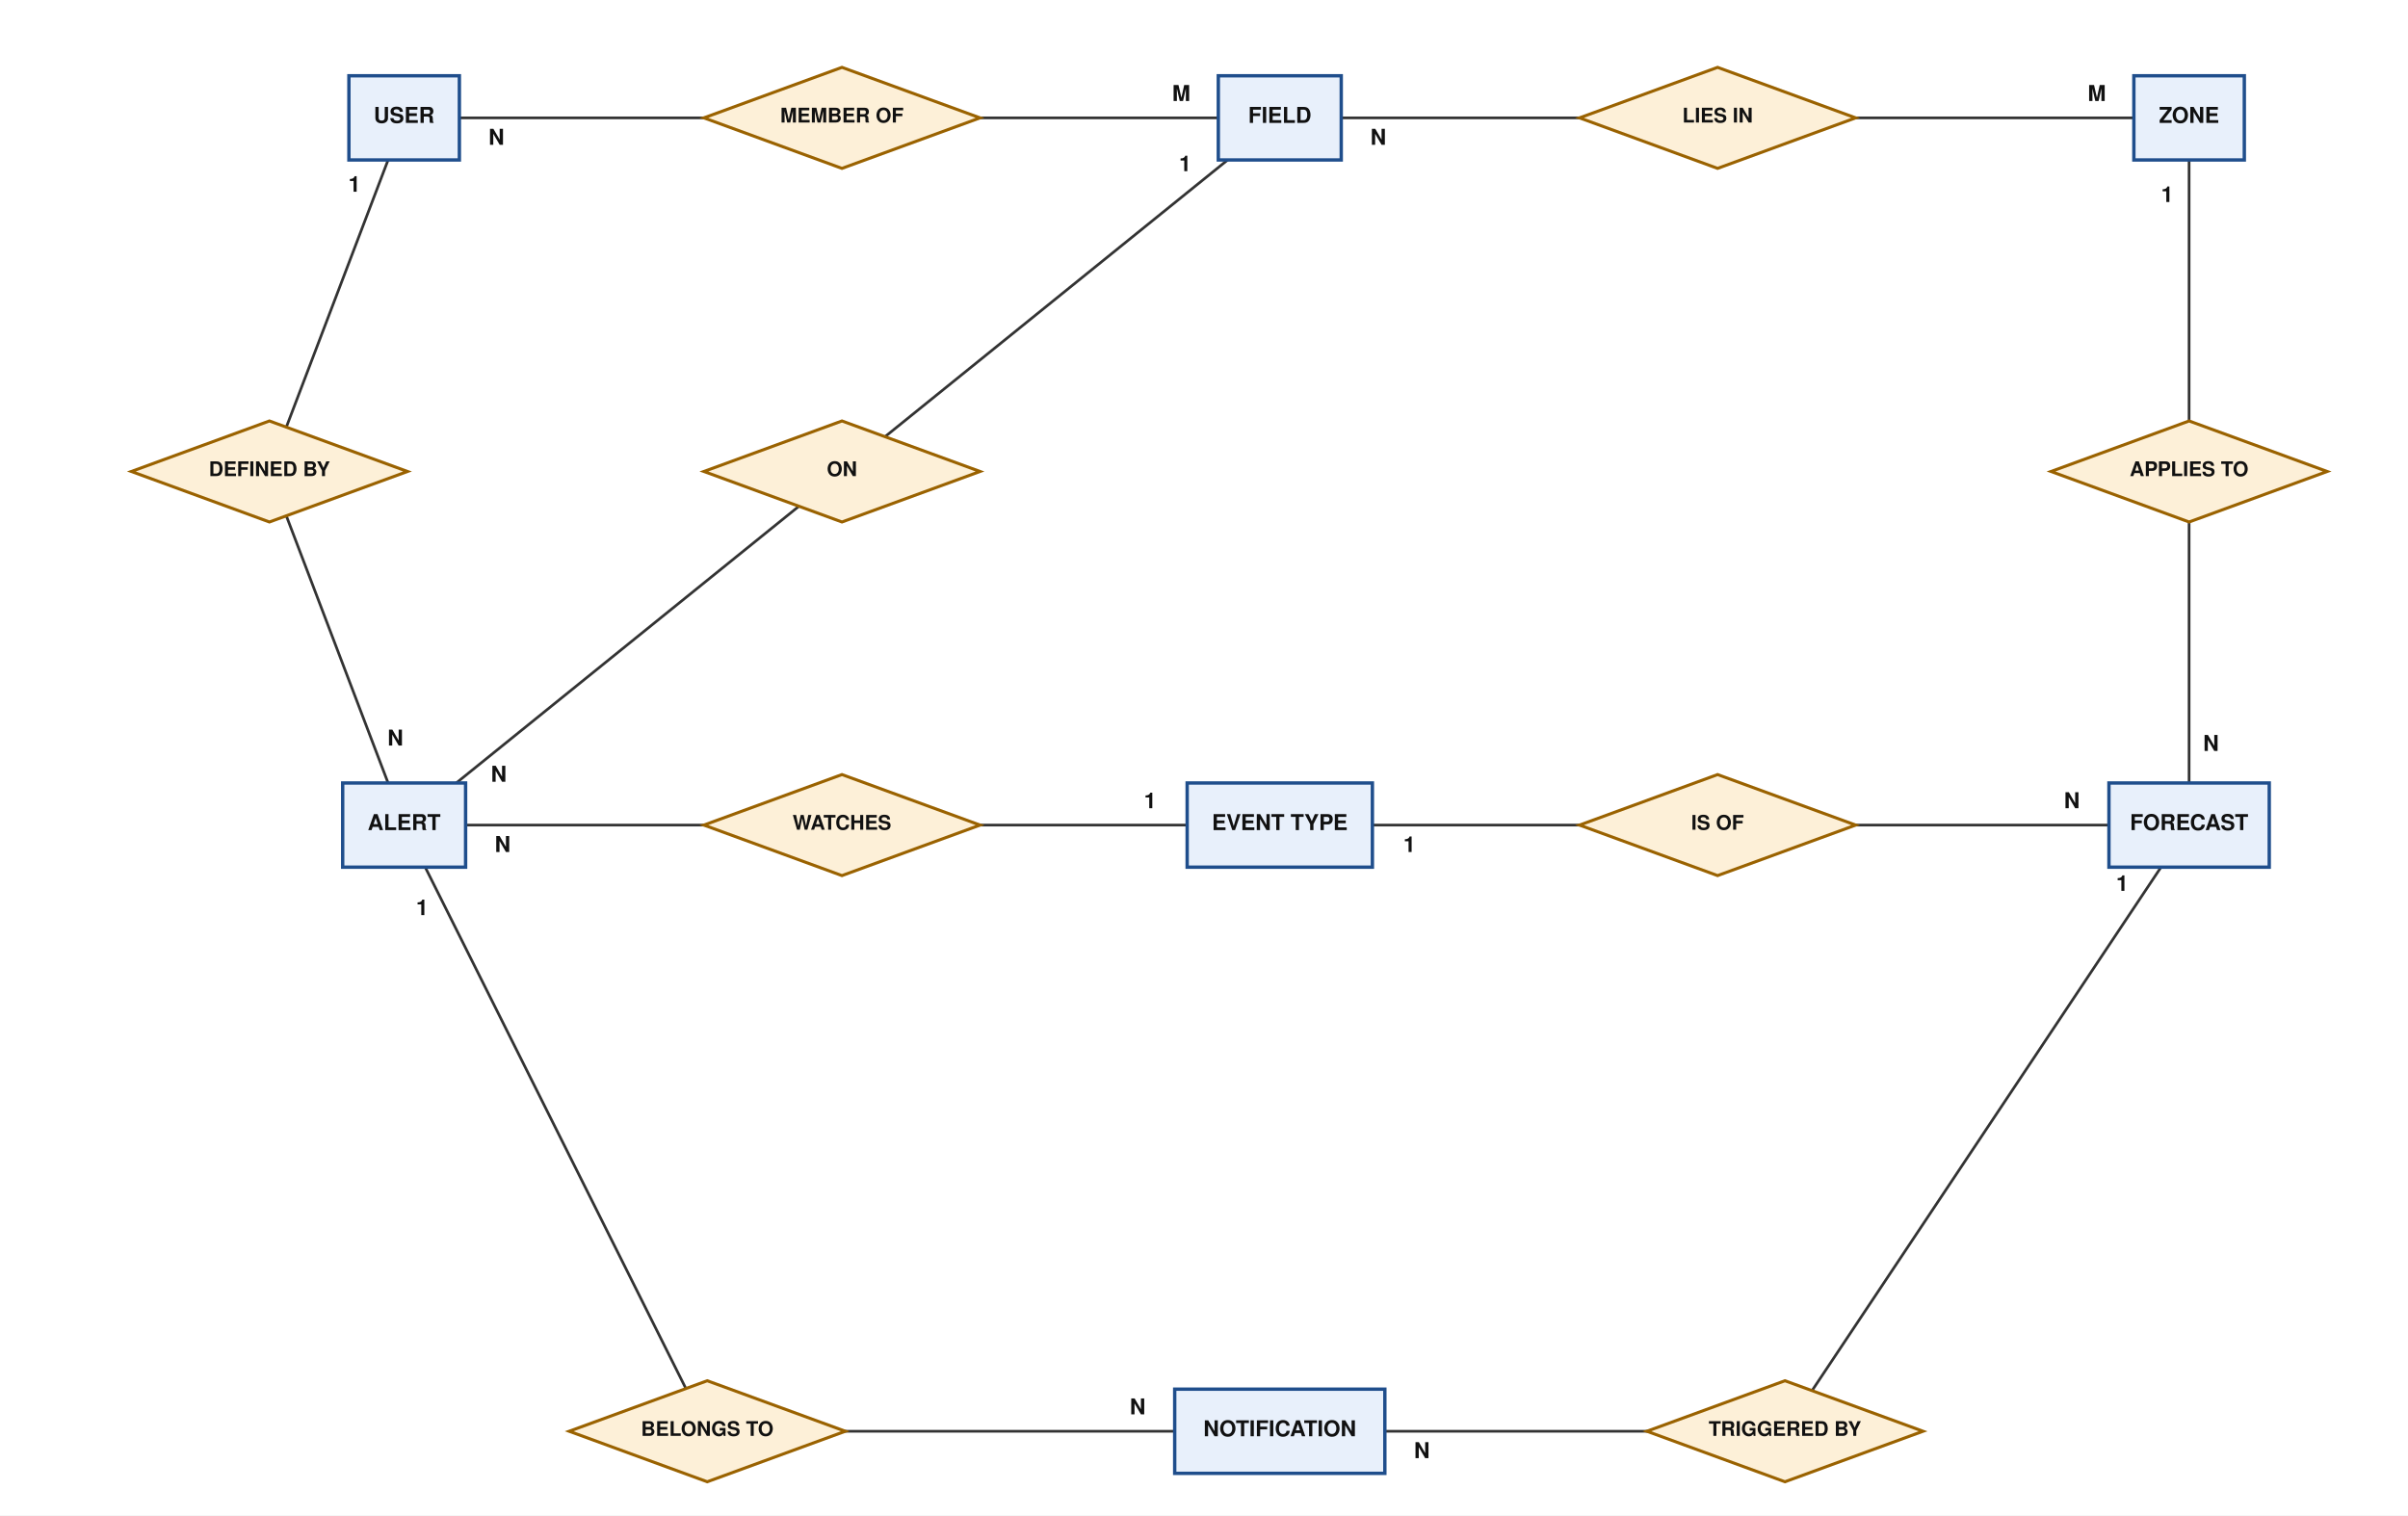
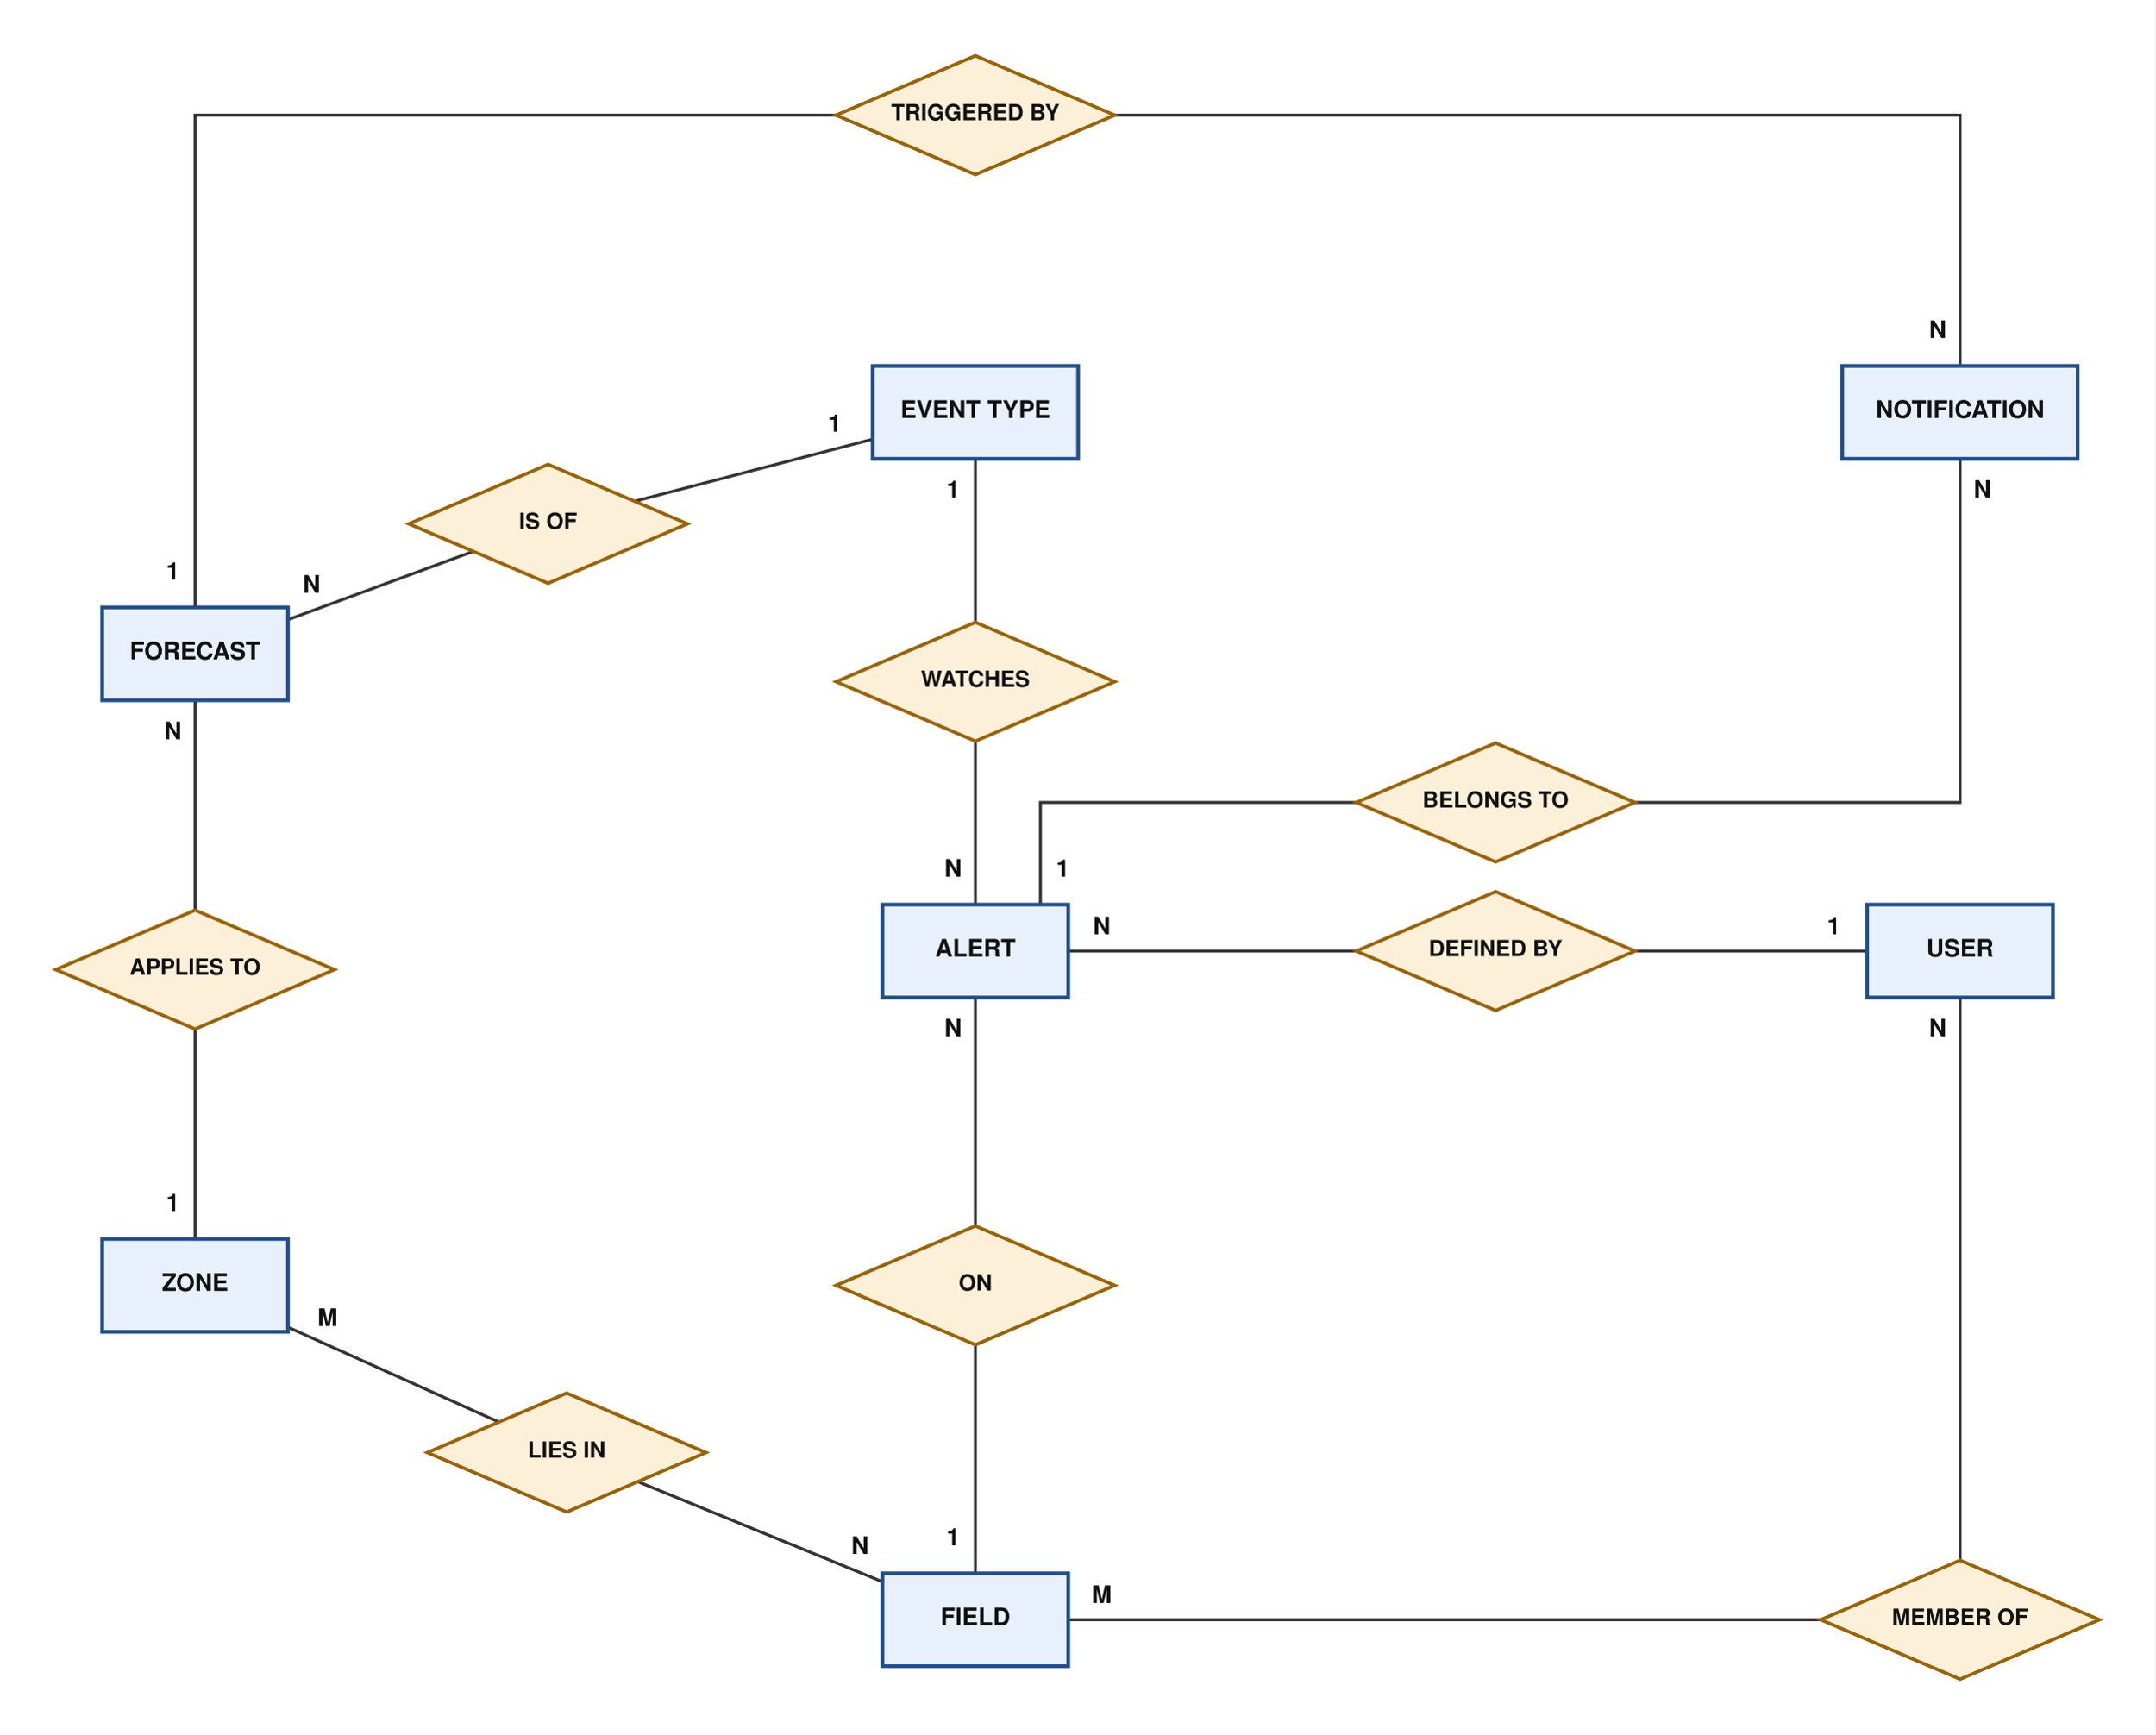
- <svg xmlns="http://www.w3.org/2000/svg" viewBox="60 150 1430 900" width="1430" height="900" role="img" aria-label="Conceptual model: entities, relationships and cardinalities">
-   <rect x="60" y="150" width="1430" height="900" fill="#ffffff" />
-   <line x1="560" y1="220" x2="300" y2="220" stroke="#333333" stroke-width="1.6" />
-   <line x1="560" y1="220" x2="820" y2="220" stroke="#333333" stroke-width="1.6" />
-   <line x1="1080" y1="220" x2="820" y2="220" stroke="#333333" stroke-width="1.6" />
-   <line x1="1080" y1="220" x2="1360" y2="220" stroke="#333333" stroke-width="1.6" />
-   <line x1="1360" y1="430" x2="1360" y2="640" stroke="#333333" stroke-width="1.6" />
-   <line x1="1360" y1="430" x2="1360" y2="220" stroke="#333333" stroke-width="1.6" />
-   <line x1="1080" y1="640" x2="1360" y2="640" stroke="#333333" stroke-width="1.6" />
-   <line x1="1080" y1="640" x2="820" y2="640" stroke="#333333" stroke-width="1.6" />
-   <line x1="220" y1="430" x2="300" y2="640" stroke="#333333" stroke-width="1.6" />
-   <line x1="220" y1="430" x2="300" y2="220" stroke="#333333" stroke-width="1.6" />
-   <line x1="560" y1="430" x2="300" y2="640" stroke="#333333" stroke-width="1.6" />
-   <line x1="560" y1="430" x2="820" y2="220" stroke="#333333" stroke-width="1.6" />
-   <line x1="560" y1="640" x2="300" y2="640" stroke="#333333" stroke-width="1.6" />
-   <line x1="560" y1="640" x2="820" y2="640" stroke="#333333" stroke-width="1.6" />
-   <line x1="480" y1="1000" x2="820" y2="1000" stroke="#333333" stroke-width="1.6" />
-   <line x1="480" y1="1000" x2="300" y2="640" stroke="#333333" stroke-width="1.6" />
-   <line x1="1120" y1="1000" x2="820" y2="1000" stroke="#333333" stroke-width="1.6" />
-   <line x1="1120" y1="1000" x2="1360" y2="640" stroke="#333333" stroke-width="1.6" />
-   <polygon points="478,220 560,190 642,220 560,250" fill="#fdf0d8" stroke="#9a6200" stroke-width="1.8" />
-   <text x="560.0" y="220.0" font-family="Helvetica, Arial, sans-serif" font-size="12" font-weight="bold" fill="#111111" text-anchor="middle" dominant-baseline="central">MEMBER OF</text>
-   <polygon points="998,220 1080,190 1162,220 1080,250" fill="#fdf0d8" stroke="#9a6200" stroke-width="1.8" />
-   <text x="1080.0" y="220.0" font-family="Helvetica, Arial, sans-serif" font-size="12" font-weight="bold" fill="#111111" text-anchor="middle" dominant-baseline="central">LIES IN</text>
-   <polygon points="1278,430 1360,400 1442,430 1360,460" fill="#fdf0d8" stroke="#9a6200" stroke-width="1.8" />
-   <text x="1360.0" y="430.0" font-family="Helvetica, Arial, sans-serif" font-size="12" font-weight="bold" fill="#111111" text-anchor="middle" dominant-baseline="central">APPLIES TO</text>
-   <polygon points="998,640 1080,610 1162,640 1080,670" fill="#fdf0d8" stroke="#9a6200" stroke-width="1.8" />
-   <text x="1080.0" y="640.0" font-family="Helvetica, Arial, sans-serif" font-size="12" font-weight="bold" fill="#111111" text-anchor="middle" dominant-baseline="central">IS OF</text>
-   <polygon points="138,430 220,400 302,430 220,460" fill="#fdf0d8" stroke="#9a6200" stroke-width="1.8" />
-   <text x="220.0" y="430.0" font-family="Helvetica, Arial, sans-serif" font-size="12" font-weight="bold" fill="#111111" text-anchor="middle" dominant-baseline="central">DEFINED BY</text>
-   <polygon points="478,430 560,400 642,430 560,460" fill="#fdf0d8" stroke="#9a6200" stroke-width="1.8" />
-   <text x="560.0" y="430.0" font-family="Helvetica, Arial, sans-serif" font-size="12" font-weight="bold" fill="#111111" text-anchor="middle" dominant-baseline="central">ON</text>
-   <polygon points="478,640 560,610 642,640 560,670" fill="#fdf0d8" stroke="#9a6200" stroke-width="1.8" />
-   <text x="560.0" y="640.0" font-family="Helvetica, Arial, sans-serif" font-size="12" font-weight="bold" fill="#111111" text-anchor="middle" dominant-baseline="central">WATCHES</text>
-   <polygon points="398,1000 480,970 562,1000 480,1030" fill="#fdf0d8" stroke="#9a6200" stroke-width="1.8" />
-   <text x="480.0" y="1000.0" font-family="Helvetica, Arial, sans-serif" font-size="12" font-weight="bold" fill="#111111" text-anchor="middle" dominant-baseline="central">BELONGS TO</text>
-   <polygon points="1038,1000 1120,970 1202,1000 1120,1030" fill="#fdf0d8" stroke="#9a6200" stroke-width="1.8" />
-   <text x="1120.0" y="1000.0" font-family="Helvetica, Arial, sans-serif" font-size="12" font-weight="bold" fill="#111111" text-anchor="middle" dominant-baseline="central">TRIGGERED BY</text>
-   <rect x="267.2" y="195.0" width="65.6" height="50" fill="#e8f0fb" stroke="#1f4e8c" stroke-width="2" />
-   <text x="300.0" y="220.0" font-family="Helvetica, Arial, sans-serif" font-size="13" font-weight="bold" fill="#111111" text-anchor="middle" dominant-baseline="central">USER</text>
-   <rect x="783.5" y="195.0" width="73.0" height="50" fill="#e8f0fb" stroke="#1f4e8c" stroke-width="2" />
-   <text x="820.0" y="220.0" font-family="Helvetica, Arial, sans-serif" font-size="13" font-weight="bold" fill="#111111" text-anchor="middle" dominant-baseline="central">FIELD</text>
-   <rect x="1327.2" y="195.0" width="65.6" height="50" fill="#e8f0fb" stroke="#1f4e8c" stroke-width="2" />
-   <text x="1360.0" y="220.0" font-family="Helvetica, Arial, sans-serif" font-size="13" font-weight="bold" fill="#111111" text-anchor="middle" dominant-baseline="central">ZONE</text>
-   <rect x="1312.4" y="615.0" width="95.2" height="50" fill="#e8f0fb" stroke="#1f4e8c" stroke-width="2" />
-   <text x="1360.0" y="640.0" font-family="Helvetica, Arial, sans-serif" font-size="13" font-weight="bold" fill="#111111" text-anchor="middle" dominant-baseline="central">FORECAST</text>
-   <rect x="765.0" y="615.0" width="110.0" height="50" fill="#e8f0fb" stroke="#1f4e8c" stroke-width="2" />
-   <text x="820.0" y="640.0" font-family="Helvetica, Arial, sans-serif" font-size="13" font-weight="bold" fill="#111111" text-anchor="middle" dominant-baseline="central">EVENT TYPE</text>
-   <rect x="263.5" y="615.0" width="73.0" height="50" fill="#e8f0fb" stroke="#1f4e8c" stroke-width="2" />
-   <text x="300.0" y="640.0" font-family="Helvetica, Arial, sans-serif" font-size="13" font-weight="bold" fill="#111111" text-anchor="middle" dominant-baseline="central">ALERT</text>
-   <rect x="757.6" y="975.0" width="124.8" height="50" fill="#e8f0fb" stroke="#1f4e8c" stroke-width="2" />
-   <text x="820.0" y="1000.0" font-family="Helvetica, Arial, sans-serif" font-size="13" font-weight="bold" fill="#111111" text-anchor="middle" dominant-baseline="central">NOTIFICATION</text>
-   <rect x="346.8" y="224.0" width="16" height="18" rx="3" fill="#ffffff" />
-   <text x="354.8" y="233.0" font-family="Helvetica, Arial, sans-serif" font-size="13" font-weight="bold" fill="#111111" text-anchor="middle" dominant-baseline="central">N</text>
-   <rect x="753.5" y="198.0" width="16" height="18" rx="3" fill="#ffffff" />
-   <text x="761.5" y="207.0" font-family="Helvetica, Arial, sans-serif" font-size="13" font-weight="bold" fill="#111111" text-anchor="middle" dominant-baseline="central">M</text>
-   <rect x="870.5" y="224.0" width="16" height="18" rx="3" fill="#ffffff" />
-   <text x="878.5" y="233.0" font-family="Helvetica, Arial, sans-serif" font-size="13" font-weight="bold" fill="#111111" text-anchor="middle" dominant-baseline="central">N</text>
-   <rect x="1297.2" y="198.0" width="16" height="18" rx="3" fill="#ffffff" />
-   <text x="1305.2" y="207.0" font-family="Helvetica, Arial, sans-serif" font-size="13" font-weight="bold" fill="#111111" text-anchor="middle" dominant-baseline="central">M</text>
-   <rect x="1365.0" y="584.0" width="16" height="18" rx="3" fill="#ffffff" />
-   <text x="1373.0" y="593.0" font-family="Helvetica, Arial, sans-serif" font-size="13" font-weight="bold" fill="#111111" text-anchor="middle" dominant-baseline="central">N</text>
-   <rect x="1339.0" y="258.0" width="16" height="18" rx="3" fill="#ffffff" />
-   <text x="1347.0" y="267.0" font-family="Helvetica, Arial, sans-serif" font-size="13" font-weight="bold" fill="#111111" text-anchor="middle" dominant-baseline="central">1</text>
-   <rect x="1282.4" y="618.0" width="16" height="18" rx="3" fill="#ffffff" />
-   <text x="1290.4" y="627.0" font-family="Helvetica, Arial, sans-serif" font-size="13" font-weight="bold" fill="#111111" text-anchor="middle" dominant-baseline="central">N</text>
-   <rect x="889.0" y="644.0" width="16" height="18" rx="3" fill="#ffffff" />
-   <text x="897.0" y="653.0" font-family="Helvetica, Arial, sans-serif" font-size="13" font-weight="bold" fill="#111111" text-anchor="middle" dominant-baseline="central">1</text>
-   <rect x="286.8" y="580.8" width="16" height="18" rx="3" fill="#ffffff" />
-   <text x="294.8" y="589.8" font-family="Helvetica, Arial, sans-serif" font-size="13" font-weight="bold" fill="#111111" text-anchor="middle" dominant-baseline="central">N</text>
-   <rect x="262.5" y="251.9" width="16" height="18" rx="3" fill="#ffffff" />
-   <text x="270.5" y="260.9" font-family="Helvetica, Arial, sans-serif" font-size="13" font-weight="bold" fill="#111111" text-anchor="middle" dominant-baseline="central">1</text>
-   <rect x="348.2" y="602.3" width="16" height="18" rx="3" fill="#ffffff" />
-   <text x="356.2" y="611.3" font-family="Helvetica, Arial, sans-serif" font-size="13" font-weight="bold" fill="#111111" text-anchor="middle" dominant-baseline="central">N</text>
-   <rect x="755.8" y="239.7" width="16" height="18" rx="3" fill="#ffffff" />
-   <text x="763.8" y="248.7" font-family="Helvetica, Arial, sans-serif" font-size="13" font-weight="bold" fill="#111111" text-anchor="middle" dominant-baseline="central">1</text>
-   <rect x="350.5" y="644.0" width="16" height="18" rx="3" fill="#ffffff" />
-   <text x="358.5" y="653.0" font-family="Helvetica, Arial, sans-serif" font-size="13" font-weight="bold" fill="#111111" text-anchor="middle" dominant-baseline="central">N</text>
-   <rect x="735.0" y="618.0" width="16" height="18" rx="3" fill="#ffffff" />
-   <text x="743.0" y="627.0" font-family="Helvetica, Arial, sans-serif" font-size="13" font-weight="bold" fill="#111111" text-anchor="middle" dominant-baseline="central">1</text>
-   <rect x="727.6" y="978.0" width="16" height="18" rx="3" fill="#ffffff" />
-   <text x="735.6" y="987.0" font-family="Helvetica, Arial, sans-serif" font-size="13" font-weight="bold" fill="#111111" text-anchor="middle" dominant-baseline="central">N</text>
-   <rect x="302.7" y="681.5" width="16" height="18" rx="3" fill="#ffffff" />
-   <text x="310.7" y="690.5" font-family="Helvetica, Arial, sans-serif" font-size="13" font-weight="bold" fill="#111111" text-anchor="middle" dominant-baseline="central">1</text>
-   <rect x="896.4" y="1004.0" width="16" height="18" rx="3" fill="#ffffff" />
-   <text x="904.4" y="1013.0" font-family="Helvetica, Arial, sans-serif" font-size="13" font-weight="bold" fill="#111111" text-anchor="middle" dominant-baseline="central">N</text>
-   <rect x="1312.3" y="667.1" width="16" height="18" rx="3" fill="#ffffff" />
-   <text x="1320.3" y="676.1" font-family="Helvetica, Arial, sans-serif" font-size="13" font-weight="bold" fill="#111111" text-anchor="middle" dominant-baseline="central">1</text>
+ <svg xmlns="http://www.w3.org/2000/svg" viewBox="195 8 1160 934" width="1160" height="934" role="img" aria-label="Conceptual model: entities, relationships and cardinalities">
+   <rect x="195" y="8" width="1160" height="934" fill="#ffffff" />
+   <polyline points="720.0,70.0 300.0,70.0 300.0,360.0" fill="none" stroke="#333333" stroke-width="1.6" />
+   <polyline points="720.0,70.0 1250.0,70.0 1250.0,230.0" fill="none" stroke="#333333" stroke-width="1.6" />
+   <polyline points="490.0,290.0 300.0,360.0" fill="none" stroke="#333333" stroke-width="1.6" />
+   <polyline points="490.0,290.0 720.0,230.0" fill="none" stroke="#333333" stroke-width="1.6" />
+   <polyline points="720.0,375.0 720.0,230.0" fill="none" stroke="#333333" stroke-width="1.6" />
+   <polyline points="720.0,375.0 720.0,520.0" fill="none" stroke="#333333" stroke-width="1.6" />
+   <polyline points="1000.0,440.0 755.0,440.0 755.0,520.0" fill="none" stroke="#333333" stroke-width="1.6" />
+   <polyline points="1000.0,440.0 1250.0,440.0 1250.0,230.0" fill="none" stroke="#333333" stroke-width="1.6" />
+   <polyline points="1000.0,520.0 720.0,520.0" fill="none" stroke="#333333" stroke-width="1.6" />
+   <polyline points="1000.0,520.0 1250.0,520.0" fill="none" stroke="#333333" stroke-width="1.6" />
+   <polyline points="300.0,530.0 300.0,360.0" fill="none" stroke="#333333" stroke-width="1.6" />
+   <polyline points="300.0,530.0 300.0,700.0" fill="none" stroke="#333333" stroke-width="1.6" />
+   <polyline points="720.0,700.0 720.0,520.0" fill="none" stroke="#333333" stroke-width="1.6" />
+   <polyline points="720.0,700.0 720.0,880.0" fill="none" stroke="#333333" stroke-width="1.6" />
+   <polyline points="500.0,790.0 300.0,700.0" fill="none" stroke="#333333" stroke-width="1.6" />
+   <polyline points="500.0,790.0 720.0,880.0" fill="none" stroke="#333333" stroke-width="1.6" />
+   <polyline points="1250.0,880.0 1250.0,520.0" fill="none" stroke="#333333" stroke-width="1.6" />
+   <polyline points="1250.0,880.0 720.0,880.0" fill="none" stroke="#333333" stroke-width="1.6" />
+   <polygon points="645.0,70 720,38 795.0,70 720,102" fill="#fdf0d8" stroke="#9a6200" stroke-width="1.8" />
+   <text x="720.0" y="70.0" font-family="Helvetica, Arial, sans-serif" font-size="12" font-weight="bold" fill="#111111" text-anchor="middle" dominant-baseline="central">TRIGGERED BY</text>
+   <polygon points="415.0,290 490,258 565.0,290 490,322" fill="#fdf0d8" stroke="#9a6200" stroke-width="1.8" />
+   <text x="490.0" y="290.0" font-family="Helvetica, Arial, sans-serif" font-size="12" font-weight="bold" fill="#111111" text-anchor="middle" dominant-baseline="central">IS OF</text>
+   <polygon points="645.0,375 720,343 795.0,375 720,407" fill="#fdf0d8" stroke="#9a6200" stroke-width="1.8" />
+   <text x="720.0" y="375.0" font-family="Helvetica, Arial, sans-serif" font-size="12" font-weight="bold" fill="#111111" text-anchor="middle" dominant-baseline="central">WATCHES</text>
+   <polygon points="925.0,440 1000,408 1075.0,440 1000,472" fill="#fdf0d8" stroke="#9a6200" stroke-width="1.8" />
+   <text x="1000.0" y="440.0" font-family="Helvetica, Arial, sans-serif" font-size="12" font-weight="bold" fill="#111111" text-anchor="middle" dominant-baseline="central">BELONGS TO</text>
+   <polygon points="925.0,520 1000,488 1075.0,520 1000,552" fill="#fdf0d8" stroke="#9a6200" stroke-width="1.8" />
+   <text x="1000.0" y="520.0" font-family="Helvetica, Arial, sans-serif" font-size="12" font-weight="bold" fill="#111111" text-anchor="middle" dominant-baseline="central">DEFINED BY</text>
+   <polygon points="225.0,530 300,498 375.0,530 300,562" fill="#fdf0d8" stroke="#9a6200" stroke-width="1.8" />
+   <text x="300.0" y="530.0" font-family="Helvetica, Arial, sans-serif" font-size="12" font-weight="bold" fill="#111111" text-anchor="middle" dominant-baseline="central">APPLIES TO</text>
+   <polygon points="645.0,700 720,668 795.0,700 720,732" fill="#fdf0d8" stroke="#9a6200" stroke-width="1.8" />
+   <text x="720.0" y="700.0" font-family="Helvetica, Arial, sans-serif" font-size="12" font-weight="bold" fill="#111111" text-anchor="middle" dominant-baseline="central">ON</text>
+   <polygon points="425.0,790 500,758 575.0,790 500,822" fill="#fdf0d8" stroke="#9a6200" stroke-width="1.8" />
+   <text x="500.0" y="790.0" font-family="Helvetica, Arial, sans-serif" font-size="12" font-weight="bold" fill="#111111" text-anchor="middle" dominant-baseline="central">LIES IN</text>
+   <polygon points="1175.0,880 1250,848 1325.0,880 1250,912" fill="#fdf0d8" stroke="#9a6200" stroke-width="1.8" />
+   <text x="1250.0" y="880.0" font-family="Helvetica, Arial, sans-serif" font-size="12" font-weight="bold" fill="#111111" text-anchor="middle" dominant-baseline="central">MEMBER OF</text>
+   <rect x="664.7" y="205" width="110.6" height="50" fill="#e8f0fb" stroke="#1f4e8c" stroke-width="2" />
+   <text x="720.0" y="230.0" font-family="Helvetica, Arial, sans-serif" font-size="13" font-weight="bold" fill="#111111" text-anchor="middle" dominant-baseline="central">EVENT TYPE</text>
+   <rect x="1186.6" y="205" width="126.7" height="50" fill="#e8f0fb" stroke="#1f4e8c" stroke-width="2" />
+   <text x="1250.0" y="230.0" font-family="Helvetica, Arial, sans-serif" font-size="13" font-weight="bold" fill="#111111" text-anchor="middle" dominant-baseline="central">NOTIFICATION</text>
+   <rect x="250.0" y="335" width="100.0" height="50" fill="#e8f0fb" stroke="#1f4e8c" stroke-width="2" />
+   <text x="300.0" y="360.0" font-family="Helvetica, Arial, sans-serif" font-size="13" font-weight="bold" fill="#111111" text-anchor="middle" dominant-baseline="central">FORECAST</text>
+   <rect x="670.0" y="495" width="100.0" height="50" fill="#e8f0fb" stroke="#1f4e8c" stroke-width="2" />
+   <text x="720.0" y="520.0" font-family="Helvetica, Arial, sans-serif" font-size="13" font-weight="bold" fill="#111111" text-anchor="middle" dominant-baseline="central">ALERT</text>
+   <rect x="1200.0" y="495" width="100.0" height="50" fill="#e8f0fb" stroke="#1f4e8c" stroke-width="2" />
+   <text x="1250.0" y="520.0" font-family="Helvetica, Arial, sans-serif" font-size="13" font-weight="bold" fill="#111111" text-anchor="middle" dominant-baseline="central">USER</text>
+   <rect x="250.0" y="675" width="100.0" height="50" fill="#e8f0fb" stroke="#1f4e8c" stroke-width="2" />
+   <text x="300.0" y="700.0" font-family="Helvetica, Arial, sans-serif" font-size="13" font-weight="bold" fill="#111111" text-anchor="middle" dominant-baseline="central">ZONE</text>
+   <rect x="670.0" y="855" width="100.0" height="50" fill="#e8f0fb" stroke="#1f4e8c" stroke-width="2" />
+   <text x="720.0" y="880.0" font-family="Helvetica, Arial, sans-serif" font-size="13" font-weight="bold" fill="#111111" text-anchor="middle" dominant-baseline="central">FIELD</text>
+   <rect x="280.0" y="308.0" width="16" height="18" rx="3" fill="#ffffff" />
+   <text x="288.0" y="317.0" font-family="Helvetica, Arial, sans-serif" font-size="13" font-weight="bold" fill="#111111" text-anchor="middle" dominant-baseline="central">1</text>
+   <rect x="1230.0" y="178.0" width="16" height="18" rx="3" fill="#ffffff" />
+   <text x="1238.0" y="187.0" font-family="Helvetica, Arial, sans-serif" font-size="13" font-weight="bold" fill="#111111" text-anchor="middle" dominant-baseline="central">N</text>
+   <rect x="354.7" y="315.1" width="16" height="18" rx="3" fill="#ffffff" />
+   <text x="362.7" y="324.1" font-family="Helvetica, Arial, sans-serif" font-size="13" font-weight="bold" fill="#111111" text-anchor="middle" dominant-baseline="central">N</text>
+   <rect x="636.3" y="228.4" width="16" height="18" rx="3" fill="#ffffff" />
+   <text x="644.3" y="237.4" font-family="Helvetica, Arial, sans-serif" font-size="13" font-weight="bold" fill="#111111" text-anchor="middle" dominant-baseline="central">1</text>
+   <rect x="700.0" y="264.0" width="16" height="18" rx="3" fill="#ffffff" />
+   <text x="708.0" y="273.0" font-family="Helvetica, Arial, sans-serif" font-size="13" font-weight="bold" fill="#111111" text-anchor="middle" dominant-baseline="central">1</text>
+   <rect x="700.0" y="468.0" width="16" height="18" rx="3" fill="#ffffff" />
+   <text x="708.0" y="477.0" font-family="Helvetica, Arial, sans-serif" font-size="13" font-weight="bold" fill="#111111" text-anchor="middle" dominant-baseline="central">N</text>
+   <rect x="759.0" y="468.0" width="16" height="18" rx="3" fill="#ffffff" />
+   <text x="767.0" y="477.0" font-family="Helvetica, Arial, sans-serif" font-size="13" font-weight="bold" fill="#111111" text-anchor="middle" dominant-baseline="central">1</text>
+   <rect x="1254.0" y="264.0" width="16" height="18" rx="3" fill="#ffffff" />
+   <text x="1262.0" y="273.0" font-family="Helvetica, Arial, sans-serif" font-size="13" font-weight="bold" fill="#111111" text-anchor="middle" dominant-baseline="central">N</text>
+   <rect x="780.0" y="499.0" width="16" height="18" rx="3" fill="#ffffff" />
+   <text x="788.0" y="508.0" font-family="Helvetica, Arial, sans-serif" font-size="13" font-weight="bold" fill="#111111" text-anchor="middle" dominant-baseline="central">N</text>
+   <rect x="1174.0" y="499.0" width="16" height="18" rx="3" fill="#ffffff" />
+   <text x="1182.0" y="508.0" font-family="Helvetica, Arial, sans-serif" font-size="13" font-weight="bold" fill="#111111" text-anchor="middle" dominant-baseline="central">1</text>
+   <rect x="280.0" y="394.0" width="16" height="18" rx="3" fill="#ffffff" />
+   <text x="288.0" y="403.0" font-family="Helvetica, Arial, sans-serif" font-size="13" font-weight="bold" fill="#111111" text-anchor="middle" dominant-baseline="central">N</text>
+   <rect x="280.0" y="648.0" width="16" height="18" rx="3" fill="#ffffff" />
+   <text x="288.0" y="657.0" font-family="Helvetica, Arial, sans-serif" font-size="13" font-weight="bold" fill="#111111" text-anchor="middle" dominant-baseline="central">1</text>
+   <rect x="700.0" y="554.0" width="16" height="18" rx="3" fill="#ffffff" />
+   <text x="708.0" y="563.0" font-family="Helvetica, Arial, sans-serif" font-size="13" font-weight="bold" fill="#111111" text-anchor="middle" dominant-baseline="central">N</text>
+   <rect x="700.0" y="828.0" width="16" height="18" rx="3" fill="#ffffff" />
+   <text x="708.0" y="837.0" font-family="Helvetica, Arial, sans-serif" font-size="13" font-weight="bold" fill="#111111" text-anchor="middle" dominant-baseline="central">1</text>
+   <rect x="363.3" y="709.9" width="16" height="18" rx="3" fill="#ffffff" />
+   <text x="371.3" y="718.9" font-family="Helvetica, Arial, sans-serif" font-size="13" font-weight="bold" fill="#111111" text-anchor="middle" dominant-baseline="central">M</text>
+   <rect x="649.9" y="832.6" width="16" height="18" rx="3" fill="#ffffff" />
+   <text x="657.9" y="841.6" font-family="Helvetica, Arial, sans-serif" font-size="13" font-weight="bold" fill="#111111" text-anchor="middle" dominant-baseline="central">N</text>
+   <rect x="1230.0" y="554.0" width="16" height="18" rx="3" fill="#ffffff" />
+   <text x="1238.0" y="563.0" font-family="Helvetica, Arial, sans-serif" font-size="13" font-weight="bold" fill="#111111" text-anchor="middle" dominant-baseline="central">N</text>
+   <rect x="780.0" y="859.0" width="16" height="18" rx="3" fill="#ffffff" />
+   <text x="788.0" y="868.0" font-family="Helvetica, Arial, sans-serif" font-size="13" font-weight="bold" fill="#111111" text-anchor="middle" dominant-baseline="central">M</text>
</svg>
